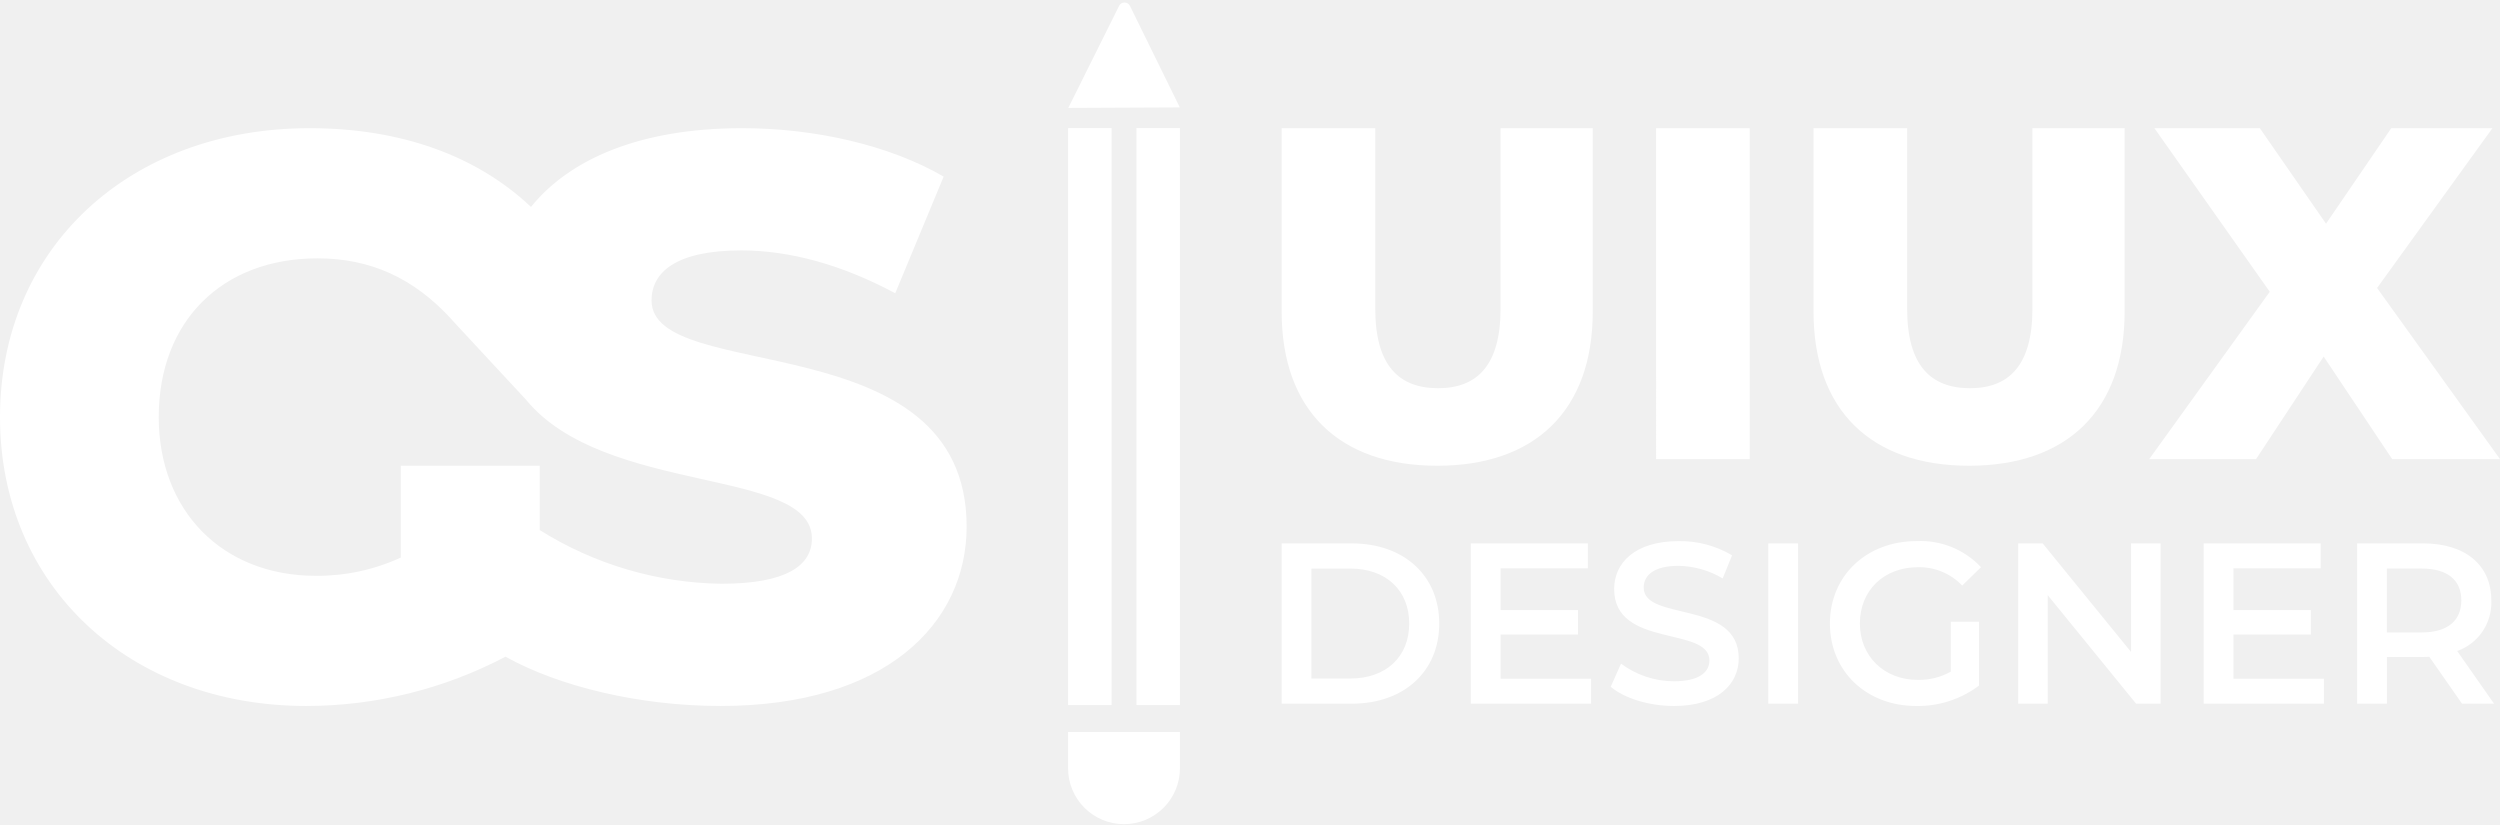
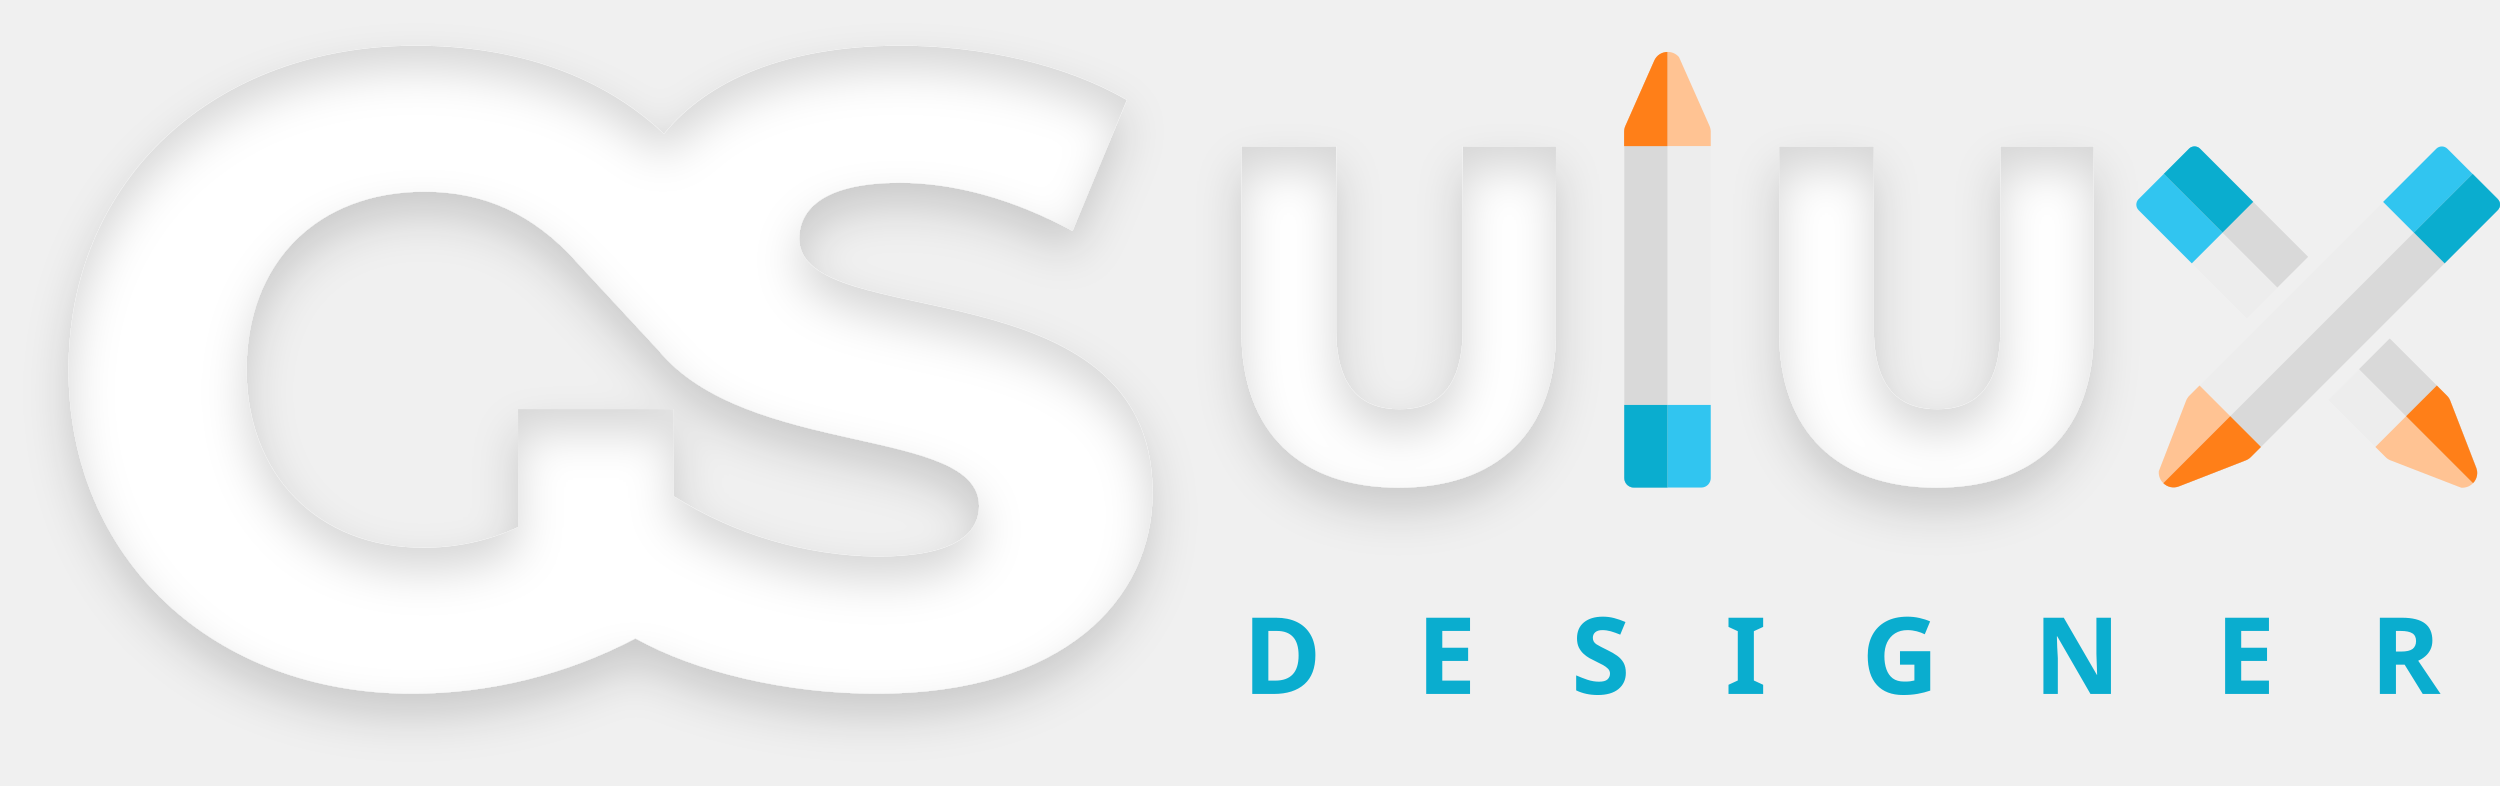
- <svg xmlns="http://www.w3.org/2000/svg" width="367.819" height="121.256" viewBox="0 0 367.819 121.256">
-   <g id="Group_9009" data-name="Group 9009" transform="translate(-1888.903 -3601)">
-     <g id="Group_18" data-name="Group 18" transform="translate(2042.277 3601)">
-       <path id="Path_16" data-name="Path 16" d="M.046,15.754a.89.89,0,0,0,1.133,1.123l15.9-5.327L5.422,0C1.1,12.663,1.757,10.74.046,15.754Z" transform="translate(24.042 11.968) rotate(135)" fill="#fff" />
-       <rect id="Rectangle_29" data-name="Rectangle 29" width="6.4" height="84.885" transform="translate(3.769 18.847)" fill="#fff" />
-       <rect id="Rectangle_30" data-name="Rectangle 30" width="6.4" height="84.885" transform="translate(13.828 18.847)" fill="#fff" />
-       <path id="Rectangle_31" data-name="Rectangle 31" d="M0,0H16.459V5.334A8.229,8.229,0,0,1,8.23,13.563h0A8.229,8.229,0,0,1,0,5.333Z" transform="translate(3.769 107.693)" fill="#fff" />
+ <svg xmlns="http://www.w3.org/2000/svg" width="327.996" height="103.01" viewBox="0 0 327.996 103.01">
+   <defs>
+     <filter id="Union_2" x="0" y="0" width="160.224" height="103.01" filterUnits="userSpaceOnUse">
+       <feOffset dy="3" input="SourceAlpha" />
+       <feGaussianBlur stdDeviation="3" result="blur" />
+       <feFlood flood-opacity="0.161" />
+       <feComposite operator="in" in2="blur" />
+       <feComposite in="SourceGraphic" />
+     </filter>
+     <filter id="Union_2-2" x="0" y="0" width="160.224" height="103.01" filterUnits="userSpaceOnUse">
+       <feOffset dy="3" input="SourceAlpha" />
+       <feGaussianBlur stdDeviation="3" result="blur-2" />
+       <feFlood flood-opacity="0.161" result="color" />
+       <feComposite operator="out" in="SourceGraphic" in2="blur-2" />
+       <feComposite operator="in" in="color" />
+       <feComposite operator="in" in2="SourceGraphic" />
+     </filter>
+     <filter id="Path_11572" x="153.884" y="13.214" width="129.802" height="62.771" filterUnits="userSpaceOnUse">
+       <feOffset dy="3" input="SourceAlpha" />
+       <feGaussianBlur stdDeviation="3" result="blur-3" />
+       <feFlood flood-opacity="0.161" />
+       <feComposite operator="in" in2="blur-3" />
+       <feComposite in="SourceGraphic" />
+     </filter>
+     <filter id="Path_11572-2" x="153.884" y="13.214" width="129.802" height="62.771" filterUnits="userSpaceOnUse">
+       <feOffset dy="3" input="SourceAlpha" />
+       <feGaussianBlur stdDeviation="3" result="blur-4" />
+       <feFlood flood-opacity="0.161" result="color-2" />
+       <feComposite operator="out" in="SourceGraphic" in2="blur-4" />
+       <feComposite operator="in" in="color-2" />
+       <feComposite operator="in" in2="SourceGraphic" />
+     </filter>
+   </defs>
+   <g id="_1" data-name="1" transform="translate(-2814.744 -4235)">
+     <g data-type="innerShadowGroup">
+       <g transform="matrix(1, 0, 0, 1, 2814.74, 4235)" filter="url(#Union_2)">
+         <path id="Union_2-3" data-name="Union 2" d="M74.372,77.757a63.046,63.046,0,0,1-29.3,7.253C19.034,85.01,0,67.378,0,42.505S19.034,0,45.541,0c13.424,0,24.6,4.046,32.581,11.588C83.767,4.6,94.081,0,109.177,0c10.626,0,21.6,2.453,29.66,7.124l-7.124,17.165c-7.824-4.2-15.53-6.305-22.654-6.305-9.692,0-13.195,3.27-13.195,7.357,0,12.495,46.359,3.153,46.359,33.28,0,14.246-11.911,26.391-36.2,26.391C94.1,85.01,82.27,82.157,74.372,77.757Zm31.769-10.73c9.575,0,13.312-2.686,13.312-6.656,0-10.5-30.47-6.292-42.068-20.428L66.475,28.187l.011-.01C60.9,22.044,54.5,19.151,46.709,19.151c-14.013,0-23.355,9.225-23.355,23.354,0,13.779,9.342,23.355,23.121,23.355A29.373,29.373,0,0,0,58.97,63.174V47.668H79.405V59.126A51.608,51.608,0,0,0,106.142,67.028Z" transform="translate(9 6)" fill="#fff" />
+       </g>
+       <g transform="matrix(1, 0, 0, 1, 2814.74, 4235)" filter="url(#Union_2-2)">
+         <path id="Union_2-4" data-name="Union 2" d="M74.372,77.757a63.046,63.046,0,0,1-29.3,7.253C19.034,85.01,0,67.378,0,42.505S19.034,0,45.541,0c13.424,0,24.6,4.046,32.581,11.588C83.767,4.6,94.081,0,109.177,0c10.626,0,21.6,2.453,29.66,7.124l-7.124,17.165c-7.824-4.2-15.53-6.305-22.654-6.305-9.692,0-13.195,3.27-13.195,7.357,0,12.495,46.359,3.153,46.359,33.28,0,14.246-11.911,26.391-36.2,26.391C94.1,85.01,82.27,82.157,74.372,77.757Zm31.769-10.73c9.575,0,13.312-2.686,13.312-6.656,0-10.5-30.47-6.292-42.068-20.428L66.475,28.187l.011-.01C60.9,22.044,54.5,19.151,46.709,19.151c-14.013,0-23.355,9.225-23.355,23.354,0,13.779,9.342,23.355,23.121,23.355A29.373,29.373,0,0,0,58.97,63.174V47.668H79.405V59.126A51.608,51.608,0,0,0,106.142,67.028Z" transform="translate(9 6)" fill="#fff" />
+       </g>
    </g>
-     <path id="Union_2" data-name="Union 2" d="M74.372,77.757a63.047,63.047,0,0,1-29.3,7.253C19.034,85.01,0,67.377,0,42.505S19.034,0,45.542,0c13.424,0,24.6,4.046,32.58,11.587C83.767,4.6,94.081,0,109.177,0c10.626,0,21.6,2.452,29.66,7.123l-7.123,17.165c-7.824-4.2-15.531-6.306-22.654-6.306-9.692,0-13.2,3.27-13.2,7.357,0,12.5,46.359,3.153,46.359,33.281,0,14.246-11.911,26.39-36.2,26.39C94.1,85.01,82.27,82.157,74.372,77.757Zm31.769-10.73c9.576,0,13.313-2.686,13.313-6.656,0-10.5-30.479-6.291-42.073-20.435L66.475,28.187l.011-.011C60.9,22.044,54.5,19.151,46.709,19.151c-14.013,0-23.354,9.225-23.354,23.354,0,13.78,9.341,23.354,23.121,23.354A29.369,29.369,0,0,0,58.97,63.174V49.668H79.406v9.459A51.612,51.612,0,0,0,106.141,67.028Z" transform="translate(1888.903 3619.859)" fill="#fff" />
-     <path id="Path_11567" data-name="Path 11567" d="M31.269-42.035c14.4,0,22.885-8.138,22.885-22.676V-91.7H40.59v26.571c0,8.347-3.478,11.686-9.182,11.686-5.773,0-9.251-3.339-9.251-11.686V-91.7H8.384v26.989C8.384-50.174,16.87-42.035,31.269-42.035Zm32.206-.974H77.247V-91.7H63.474Zm46.048.974c14.4,0,22.885-8.138,22.885-22.676V-91.7H118.843v26.571c0,8.347-3.478,11.686-9.182,11.686-5.773,0-9.251-3.339-9.251-11.686V-91.7H86.637v26.989C86.637-50.174,95.123-42.035,109.522-42.035Zm78.114-.974-18.085-25.18L186.523-91.7H171.638l-9.6,14.051L152.3-91.7H136.789l16.972,24.067L136.024-43.009h15.72L161.691-58.1l10.086,15.094Z" transform="translate(2069.086 3711.559)" fill="#fff" />
-     <path id="Path_11566" data-name="Path 11566" d="M6.486-25.067H16.8c7.649,0,12.871-4.717,12.871-11.793S24.445-48.653,16.8-48.653H6.486Zm4.38-3.706V-44.947h5.728c5.256,0,8.659,3.2,8.659,8.087s-3.4,8.087-8.659,8.087ZM38.7-28.74v-6.5H50.086v-3.605H38.7V-44.98H51.535v-3.673H34.318v23.586h17.69V-28.74ZM64.2-24.73c6.469,0,9.535-3.235,9.535-7.008,0-8.659-13.983-5.391-13.983-10.412,0-1.786,1.483-3.2,5.122-3.2a13.107,13.107,0,0,1,6.5,1.853l1.381-3.4a14.912,14.912,0,0,0-7.851-2.089c-6.469,0-9.5,3.235-9.5,7.042,0,8.761,14.017,5.425,14.017,10.513,0,1.752-1.55,3.066-5.223,3.066a13.069,13.069,0,0,1-7.783-2.594L54.9-27.56C56.859-25.876,60.532-24.73,64.2-24.73Zm13.882-.337h4.38V-48.653h-4.38Zm26.854-4.717a9.527,9.527,0,0,1-4.852,1.213c-4.987,0-8.525-3.5-8.525-8.289,0-4.886,3.538-8.289,8.558-8.289a8.754,8.754,0,0,1,6.5,2.7l2.763-2.7A12.184,12.184,0,0,0,99.92-48.99c-7.379,0-12.77,5.088-12.77,12.13s5.391,12.13,12.7,12.13a14.933,14.933,0,0,0,9.232-3v-9.4h-4.144Zm26.517-18.869v15.971L118.452-48.653h-3.605v23.586h4.347V-41.038L132.2-25.067H135.8V-48.653ZM146.52-28.74v-6.5h11.389v-3.605H146.52V-44.98h12.838v-3.673H142.139v23.586h17.69V-28.74Zm38.344,3.673-5.425-7.75a7.54,7.54,0,0,0,5.02-7.446c0-5.223-3.841-8.39-10.041-8.39h-9.7v23.586h4.38v-6.874h5.324a8.211,8.211,0,0,0,.91-.034l4.818,6.907Zm-4.818-15.2c0,2.965-1.988,4.717-5.829,4.717h-5.122v-9.4h5.122C178.058-44.947,180.046-43.228,180.046-40.263Z" transform="translate(2070.984 3729.6)" fill="#fff" />
+     <g data-type="innerShadowGroup">
+       <g transform="matrix(1, 0, 0, 1, 2814.74, 4235)" filter="url(#Path_11572)">
+         <path id="Path_11572-3" data-name="Path 11572" d="M29.014-46.929c12.98,0,20.63-7.336,20.63-20.442V-91.7H37.416v23.953c0,7.525-3.135,10.534-8.277,10.534-5.2,0-8.34-3.01-8.34-10.534V-91.7H8.384v24.329C8.384-54.265,16.034-46.929,29.014-46.929Zm70.543,0c12.98,0,20.63-7.336,20.63-20.442V-91.7H107.959v23.953c0,7.525-3.135,10.534-8.277,10.534-5.2,0-8.34-3.01-8.34-10.534V-91.7H78.927v24.329C78.927-54.265,86.577-46.929,99.556-46.929Z" transform="translate(154.5 110.91)" fill="#fff" />
+       </g>
+       <g transform="matrix(1, 0, 0, 1, 2814.74, 4235)" filter="url(#Path_11572-2)">
+         <path id="Path_11572-4" data-name="Path 11572" d="M29.014-46.929c12.98,0,20.63-7.336,20.63-20.442V-91.7H37.416v23.953c0,7.525-3.135,10.534-8.277,10.534-5.2,0-8.34-3.01-8.34-10.534V-91.7H8.384v24.329C8.384-54.265,16.034-46.929,29.014-46.929Zm70.543,0c12.98,0,20.63-7.336,20.63-20.442V-91.7H107.959v23.953c0,7.525-3.135,10.534-8.277,10.534-5.2,0-8.34-3.01-8.34-10.534V-91.7H78.927v24.329C78.927-54.265,86.577-46.929,99.556-46.929Z" transform="translate(154.5 110.91)" fill="#fff" />
+       </g>
+     </g>
+     <text id="DESIGNER" transform="translate(2977.774 4326.045)" fill="#0aadcf" font-size="14" font-family="Montserrat-Bold, Montserrat" font-weight="700" letter-spacing="0.89em">
+       <tspan x="0" y="0">DESIGNER</tspan>
+     </text>
+     <g id="pencils-tools-and-utensils-svgrepo-com" transform="translate(3095.029 4254.214)">
+       <g id="Group_9013" data-name="Group 9013" transform="translate(0.093 0.092)">
+         <path id="Path_11573" data-name="Path 11573" d="M23.44,31.141,9.421,17.123a1.252,1.252,0,0,0-1.771,0L1.363,23.41a1.256,1.256,0,0,0,0,1.771L15.381,39.2Z" transform="translate(-0.997 -16.756)" fill="#ededed" />
+         <path id="Path_11574" data-name="Path 11574" d="M286.326,294.265a1.859,1.859,0,0,0-.418-.64l-7.512-7.512-8.058,8.058,7.512,7.512a1.907,1.907,0,0,0,.665.4l8.8,3.419a1.886,1.886,0,0,0,2.44-2.44Z" transform="translate(-245.239 -261.013)" fill="#ededed" />
+       </g>
+       <path id="Path_11575" data-name="Path 11575" d="M344.626,352.343l-8.058,8.059,1.34,1.34a1.878,1.878,0,0,0,.65.424l9.25,3.579a.092.092,0,0,0,.035.006,1.941,1.941,0,0,0,1.956-2.606l-3.409-8.811a1.88,1.88,0,0,0-.424-.65Z" transform="translate(-305.205 -320.979)" fill="#ffc393" />
+       <path id="Path_11576" data-name="Path 11576" d="M6.9,16.078l-6.6,6.6a1.032,1.032,0,0,0,0,1.459l6.975,6.975,8.058-8.058L8.361,16.078A1.032,1.032,0,0,0,6.9,16.078Z" transform="translate(-0.001 -15.775)" fill="#31c5f0" />
+       <g id="Group_9014" data-name="Group 9014" transform="translate(3.599 0.092)">
+         <path id="Path_11577" data-name="Path 11577" d="M57.562,31.141,43.543,17.123a1.252,1.252,0,0,0-1.771,0l-3.146,3.146,14.9,14.9Z" transform="translate(-38.626 -16.756)" fill="#d9d9d9" />
+         <path id="Path_11578" data-name="Path 11578" d="M325.512,294.265a1.862,1.862,0,0,0-.418-.64l-7.512-7.512-4.032,4.032,14.95,14.95.017-.016a1.883,1.883,0,0,0,.424-2.013Z" transform="translate(-287.931 -261.013)" fill="#d9d9d9" />
+       </g>
+       <path id="Path_11579" data-name="Path 11579" d="M379.781,356.376l8.778,8.779a1.878,1.878,0,0,0,.426-2.008l-3.409-8.811a1.876,1.876,0,0,0-.424-.65l-1.34-1.34Z" transform="translate(-344.391 -320.98)" fill="#ff7f18" />
+       <path id="Path_11580" data-name="Path 11580" d="M41.928,16.078l-3.3,3.3,7.7,7.7,4.032-4.032-6.975-6.975A1.032,1.032,0,0,0,41.928,16.078Z" transform="translate(-35.027 -15.775)" fill="#0aadcf" />
+       <path id="Path_11581" data-name="Path 11581" d="M76.445,23.425l-6.287-6.287a1.256,1.256,0,0,0-1.771,0L53.026,32.5,36.142,49.383a1.907,1.907,0,0,0-.4.665l-3.419,8.8a1.886,1.886,0,0,0,2.44,2.44l8.8-3.43a1.862,1.862,0,0,0,.64-.418l8.869-8.869L76.445,25.2A1.252,1.252,0,0,0,76.445,23.425Z" transform="translate(-29.193 -16.679)" fill="#ededed" />
+       <path id="Path_11582" data-name="Path 11582" d="M44.956,360.4,36.9,352.343l-1.34,1.34a1.878,1.878,0,0,0-.424.65l-3.579,9.25a.092.092,0,0,0-.006.035,1.941,1.941,0,0,0,2.606,1.956l8.811-3.409a1.878,1.878,0,0,0,.65-.424Z" transform="translate(-28.608 -320.979)" fill="#ffc393" />
+       <path id="Path_11583" data-name="Path 11583" d="M362.465,22.676l-6.6-6.6a1.032,1.032,0,0,0-1.459,0l-6.975,6.975,8.058,8.058,6.975-6.975A1.031,1.031,0,0,0,362.465,22.676Z" transform="translate(-315.056 -15.774)" fill="#31c5f0" />
+       <path id="Path_11584" data-name="Path 11584" d="M81.68,57.548,78.534,54.4,37.965,94.971l.016.017a1.883,1.883,0,0,0,2.013.424l8.8-3.43a1.862,1.862,0,0,0,.64-.418L81.68,59.319A1.252,1.252,0,0,0,81.68,57.548Z" transform="translate(-34.427 -50.802)" fill="#d9d9d9" />
+       <path id="Path_11585" data-name="Path 11585" d="M46.741,395.556l-8.778,8.779a1.884,1.884,0,0,0,2.029.441l8.79-3.424a1.877,1.877,0,0,0,.65-.424l1.34-1.34Z" transform="translate(-34.425 -360.166)" fill="#ff7f18" />
+       <path id="Path_11586" data-name="Path 11586" d="M401.652,57.7l-3.3-3.3-7.7,7.7,4.032,4.032,6.975-6.975A1.032,1.032,0,0,0,401.652,57.7Z" transform="translate(-354.243 -50.802)" fill="#0aadcf" />
+     </g>
+     <g id="pencil-svgrepo-com" transform="translate(3064.982 4272.445) rotate(135)">
+       <path id="Path_11587" data-name="Path 11587" d="M44.04,6.62,37.783.363a1.25,1.25,0,0,0-1.763,0L20.733,15.651l-16.8,16.8a1.9,1.9,0,0,0-.4.661l-3.4,8.76A1.877,1.877,0,0,0,2.554,44.3l8.758-3.413a1.852,1.852,0,0,0,.637-.416l8.827-8.827L44.04,8.383A1.246,1.246,0,0,0,44.04,6.62Z" transform="translate(0.088 0.002)" fill="#ededed" />
+       <path id="Path_11588" data-name="Path 11588" d="M13.348,8.039,5.309,0,3.976,1.333a1.862,1.862,0,0,0-.421.647L.006,11.186A.094.094,0,0,0,0,11.221a1.939,1.939,0,0,0,2.6,1.952l8.77-3.381a1.861,1.861,0,0,0,.647-.421Z" transform="translate(0 31.165)" fill="#ffc393" />
+       <path id="Path_11589" data-name="Path 11589" d="M14.805,6.622,8.548.365a1.246,1.246,0,0,0-1.763,0L0,7.151l8.02,8.02,6.786-6.786A1.247,1.247,0,0,0,14.805,6.622Z" transform="translate(29.324 0)" fill="#31c5f0" />
+       <path id="Path_11590" data-name="Path 11590" d="M43.492,3.117,40.374,0,0,40.374l0,0a1.874,1.874,0,0,0,2,.422l8.758-3.413a1.852,1.852,0,0,0,.637-.416L43.492,4.88A1.247,1.247,0,0,0,43.492,3.117Z" transform="translate(0.636 3.505)" fill="#d9d9d9" />
+       <path id="Path_11591" data-name="Path 11591" d="M8.736,0,0,8.736a1.869,1.869,0,0,0,2,.43l8.769-3.393a1.869,1.869,0,0,0,.647-.422l1.334-1.334Z" transform="translate(0.602 35.178)" fill="#ff7f18" />
+       <path id="Path_11592" data-name="Path 11592" d="M10.785,3.118,7.667,0,0,7.667l4,4L10.785,4.88A1.246,1.246,0,0,0,10.785,3.118Z" transform="translate(33.344 3.504)" fill="#0aadcf" />
+     </g>
  </g>
</svg>
